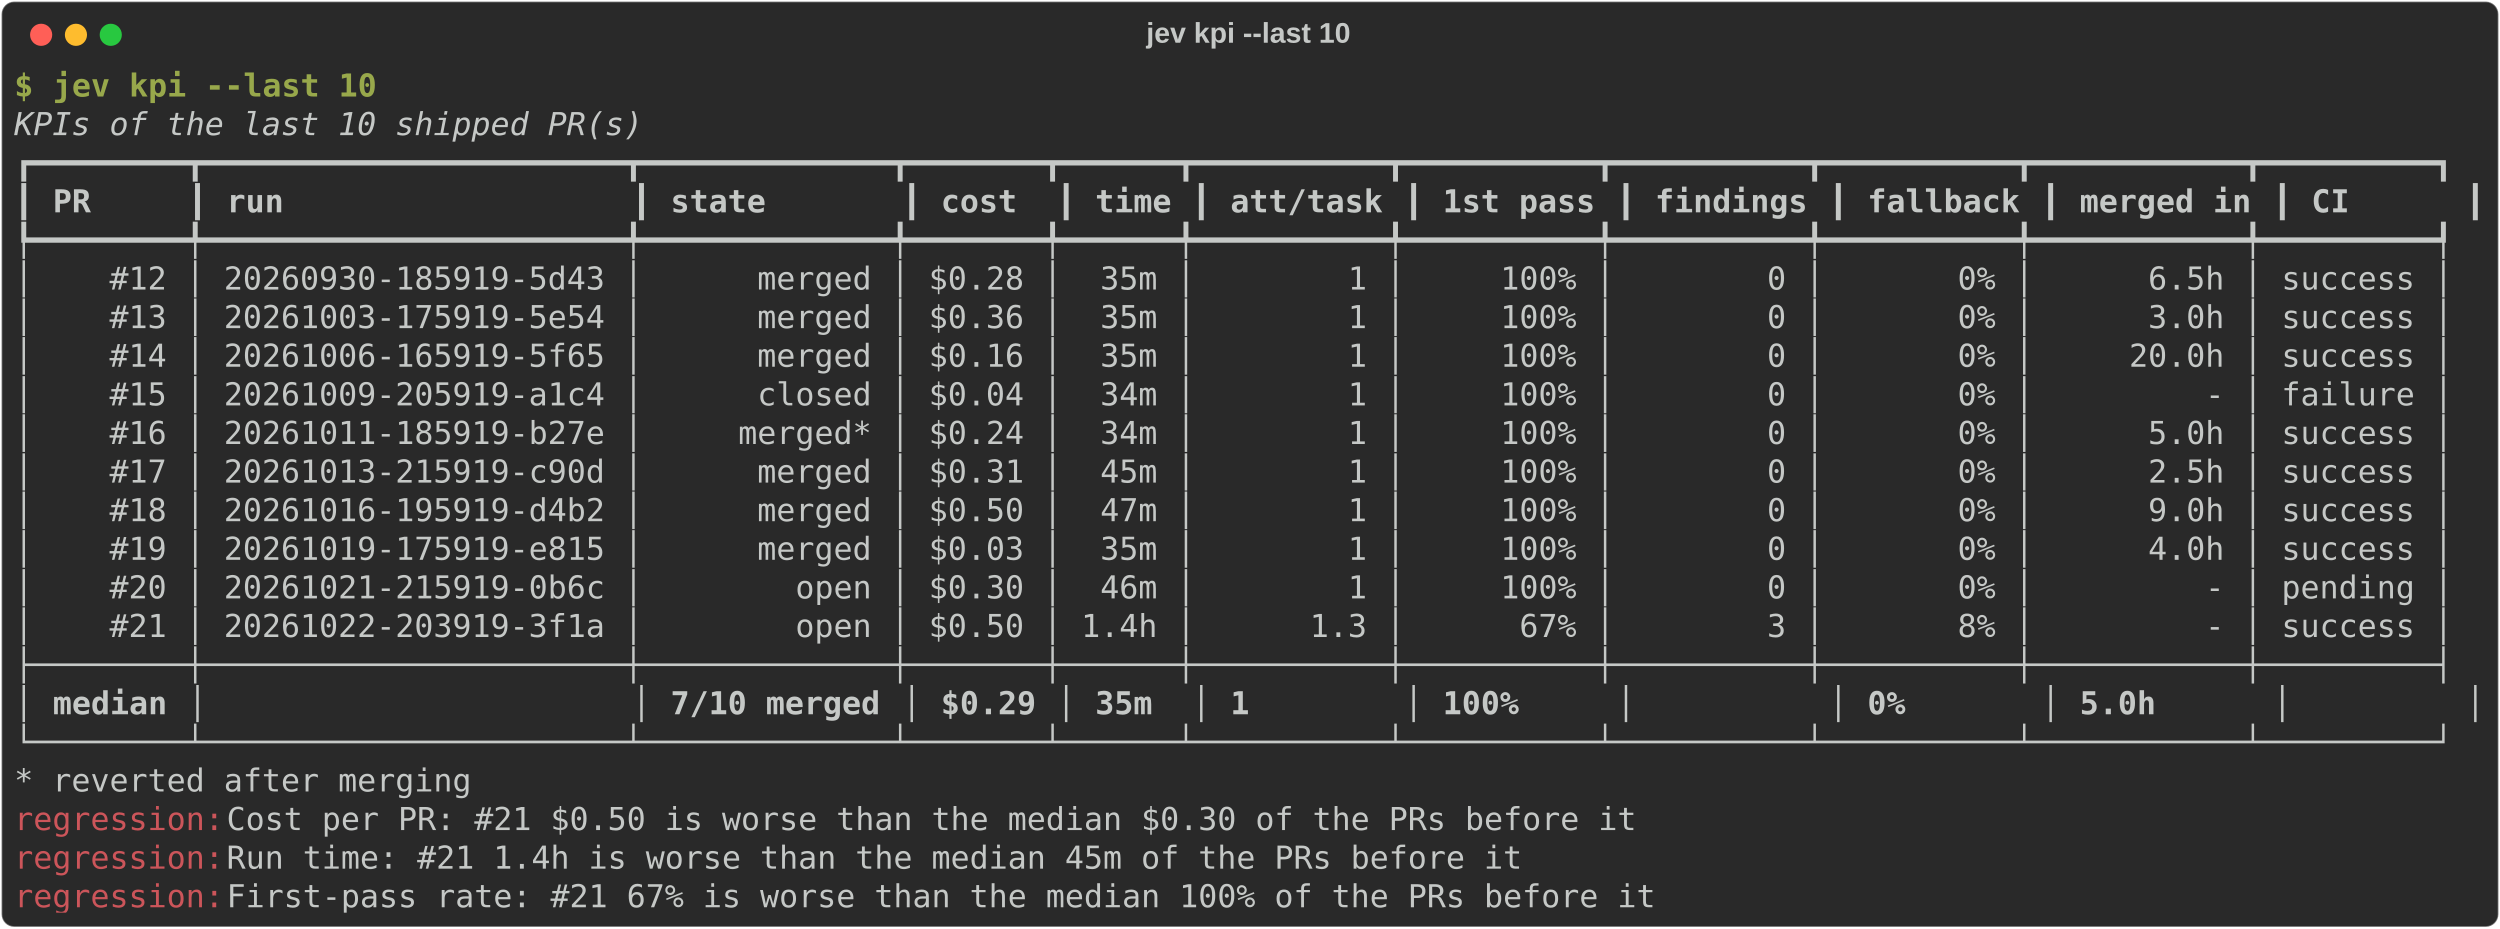
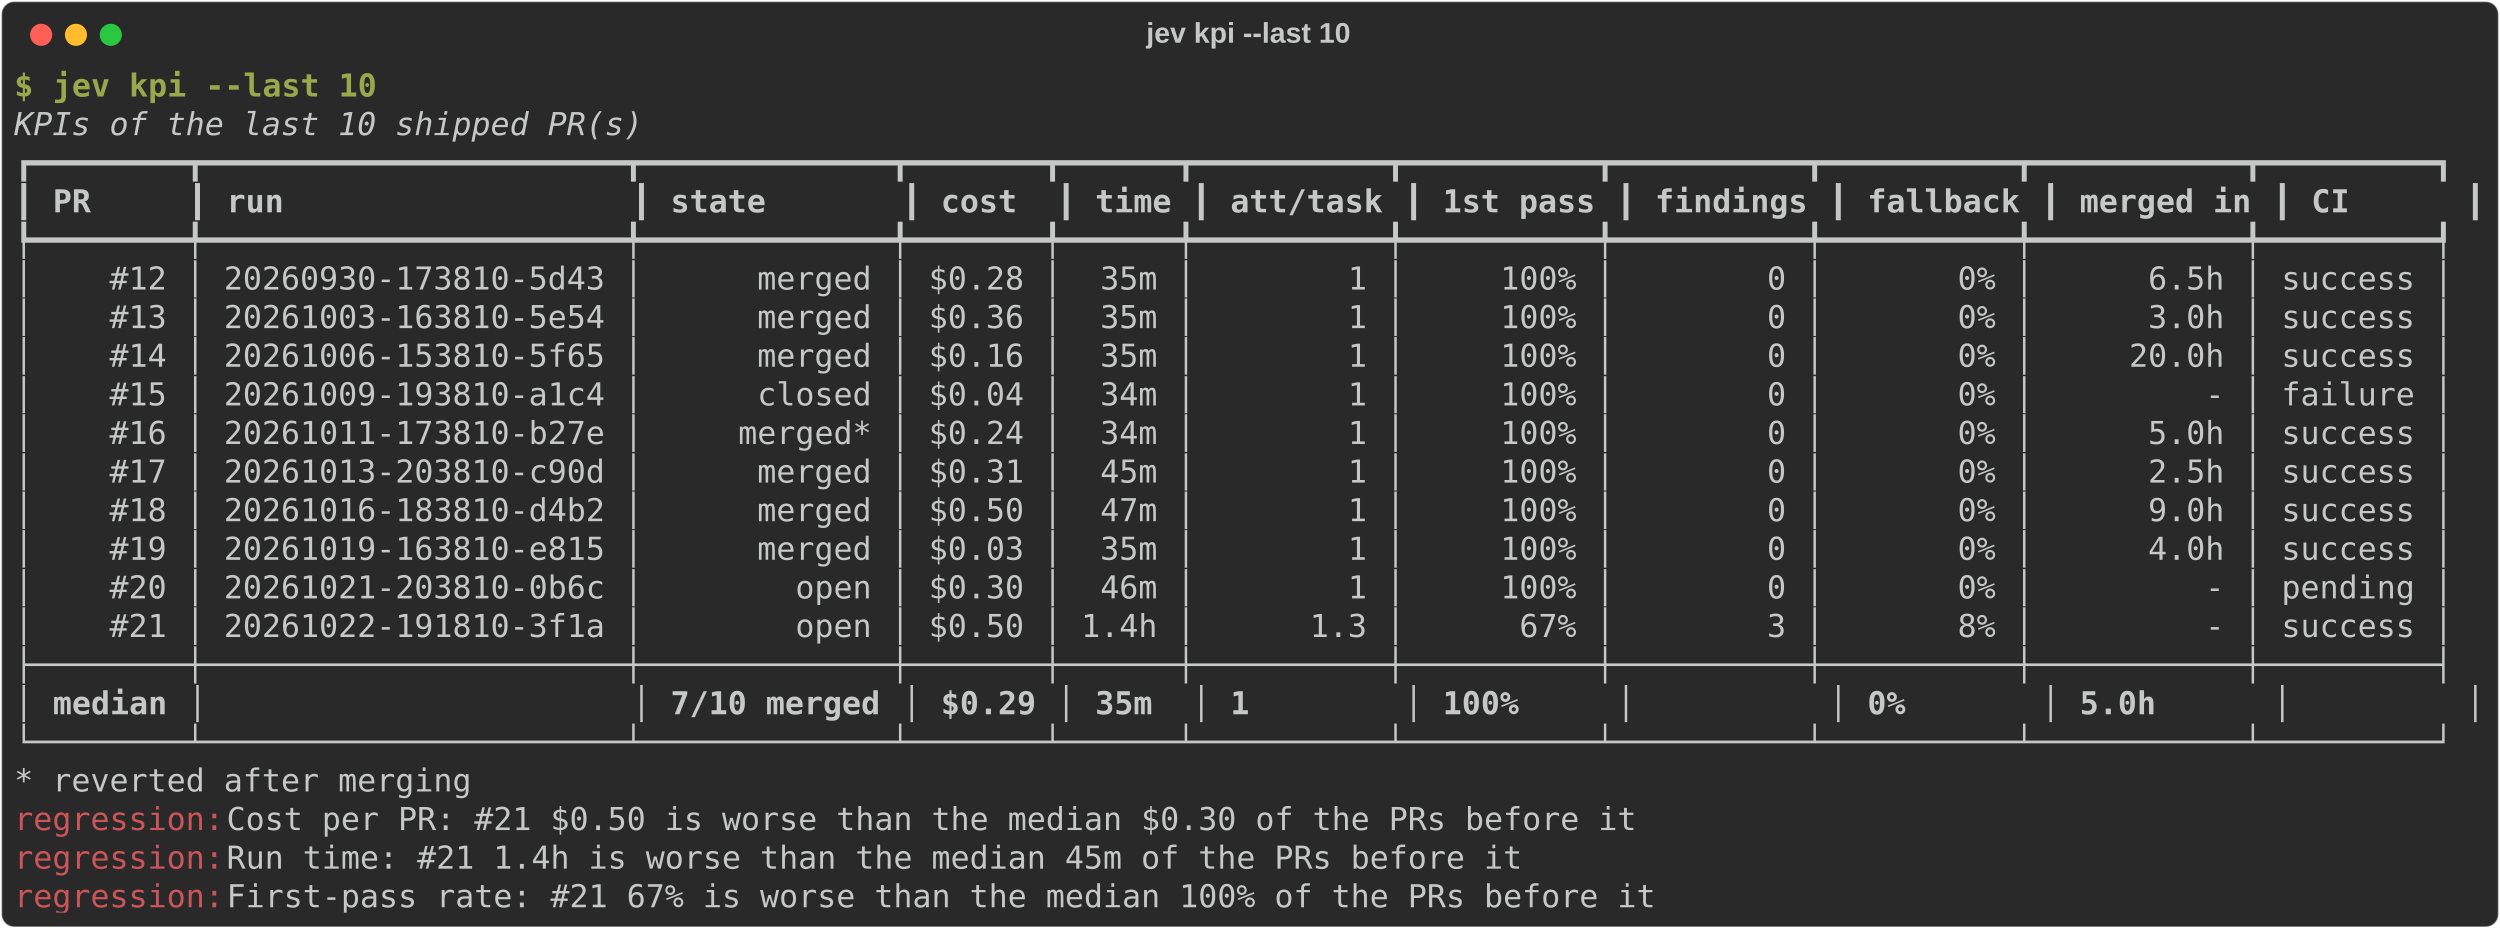
<svg xmlns="http://www.w3.org/2000/svg" class="rich-terminal" viewBox="0 0 1580 586.8">
  <style>

    @font-face {
        font-family: "Fira Code";
        src: local("FiraCode-Regular"),
                url("https://cdnjs.cloudflare.com/ajax/libs/firacode/6.2.0/woff2/FiraCode-Regular.woff2") format("woff2"),
                url("https://cdnjs.cloudflare.com/ajax/libs/firacode/6.2.0/woff/FiraCode-Regular.woff") format("woff");
        font-style: normal;
        font-weight: 400;
    }
    @font-face {
        font-family: "Fira Code";
        src: local("FiraCode-Bold"),
                url("https://cdnjs.cloudflare.com/ajax/libs/firacode/6.2.0/woff2/FiraCode-Bold.woff2") format("woff2"),
                url("https://cdnjs.cloudflare.com/ajax/libs/firacode/6.2.0/woff/FiraCode-Bold.woff") format("woff");
        font-style: bold;
        font-weight: 700;
    }

-     .terminal-3832893780-matrix {
+     .terminal-3454750948-matrix {
        font-family: Fira Code, monospace;
        font-size: 20px;
        line-height: 24.4px;
        font-variant-east-asian: full-width;
    }

-     .terminal-3832893780-title {
+     .terminal-3454750948-title {
        font-size: 18px;
        font-weight: bold;
        font-family: arial;
    }

-     .terminal-3832893780-r1 { fill: #98a84b;font-weight: bold }
- .terminal-3832893780-r2 { fill: #c5c8c6 }
- .terminal-3832893780-r3 { fill: #c5c8c6;font-style: italic; }
- .terminal-3832893780-r4 { fill: #c5c8c6;font-weight: bold }
- .terminal-3832893780-r5 { fill: #cc555a }
+     .terminal-3454750948-r1 { fill: #98a84b;font-weight: bold }
+ .terminal-3454750948-r2 { fill: #c5c8c6 }
+ .terminal-3454750948-r3 { fill: #c5c8c6;font-style: italic; }
+ .terminal-3454750948-r4 { fill: #c5c8c6;font-weight: bold }
+ .terminal-3454750948-r5 { fill: #cc555a }
    </style>
  <defs>
-     <clipPath id="terminal-3832893780-clip-terminal">
+     <clipPath id="terminal-3454750948-clip-terminal">
      <rect x="0" y="0" width="1560.6" height="535.8" />
    </clipPath>
-     <clipPath id="terminal-3832893780-line-0">
+     <clipPath id="terminal-3454750948-line-0">
      <rect x="0" y="1.5" width="1561.6" height="24.65" />
    </clipPath>
-     <clipPath id="terminal-3832893780-line-1">
+     <clipPath id="terminal-3454750948-line-1">
      <rect x="0" y="25.9" width="1561.6" height="24.65" />
    </clipPath>
-     <clipPath id="terminal-3832893780-line-2">
+     <clipPath id="terminal-3454750948-line-2">
      <rect x="0" y="50.3" width="1561.6" height="24.65" />
    </clipPath>
-     <clipPath id="terminal-3832893780-line-3">
+     <clipPath id="terminal-3454750948-line-3">
      <rect x="0" y="74.7" width="1561.6" height="24.65" />
    </clipPath>
-     <clipPath id="terminal-3832893780-line-4">
+     <clipPath id="terminal-3454750948-line-4">
      <rect x="0" y="99.1" width="1561.6" height="24.65" />
    </clipPath>
-     <clipPath id="terminal-3832893780-line-5">
+     <clipPath id="terminal-3454750948-line-5">
      <rect x="0" y="123.5" width="1561.6" height="24.65" />
    </clipPath>
-     <clipPath id="terminal-3832893780-line-6">
+     <clipPath id="terminal-3454750948-line-6">
      <rect x="0" y="147.9" width="1561.6" height="24.65" />
    </clipPath>
-     <clipPath id="terminal-3832893780-line-7">
+     <clipPath id="terminal-3454750948-line-7">
      <rect x="0" y="172.3" width="1561.6" height="24.65" />
    </clipPath>
-     <clipPath id="terminal-3832893780-line-8">
+     <clipPath id="terminal-3454750948-line-8">
      <rect x="0" y="196.7" width="1561.6" height="24.65" />
    </clipPath>
-     <clipPath id="terminal-3832893780-line-9">
+     <clipPath id="terminal-3454750948-line-9">
      <rect x="0" y="221.1" width="1561.6" height="24.65" />
    </clipPath>
-     <clipPath id="terminal-3832893780-line-10">
+     <clipPath id="terminal-3454750948-line-10">
      <rect x="0" y="245.5" width="1561.6" height="24.65" />
    </clipPath>
-     <clipPath id="terminal-3832893780-line-11">
+     <clipPath id="terminal-3454750948-line-11">
      <rect x="0" y="269.9" width="1561.6" height="24.65" />
    </clipPath>
-     <clipPath id="terminal-3832893780-line-12">
+     <clipPath id="terminal-3454750948-line-12">
      <rect x="0" y="294.3" width="1561.6" height="24.65" />
    </clipPath>
-     <clipPath id="terminal-3832893780-line-13">
+     <clipPath id="terminal-3454750948-line-13">
      <rect x="0" y="318.7" width="1561.6" height="24.65" />
    </clipPath>
-     <clipPath id="terminal-3832893780-line-14">
+     <clipPath id="terminal-3454750948-line-14">
      <rect x="0" y="343.1" width="1561.6" height="24.65" />
    </clipPath>
-     <clipPath id="terminal-3832893780-line-15">
+     <clipPath id="terminal-3454750948-line-15">
      <rect x="0" y="367.5" width="1561.6" height="24.65" />
    </clipPath>
-     <clipPath id="terminal-3832893780-line-16">
+     <clipPath id="terminal-3454750948-line-16">
      <rect x="0" y="391.9" width="1561.6" height="24.65" />
    </clipPath>
-     <clipPath id="terminal-3832893780-line-17">
+     <clipPath id="terminal-3454750948-line-17">
      <rect x="0" y="416.3" width="1561.6" height="24.65" />
    </clipPath>
-     <clipPath id="terminal-3832893780-line-18">
+     <clipPath id="terminal-3454750948-line-18">
      <rect x="0" y="440.7" width="1561.6" height="24.65" />
    </clipPath>
-     <clipPath id="terminal-3832893780-line-19">
+     <clipPath id="terminal-3454750948-line-19">
      <rect x="0" y="465.1" width="1561.6" height="24.65" />
    </clipPath>
-     <clipPath id="terminal-3832893780-line-20">
+     <clipPath id="terminal-3454750948-line-20">
      <rect x="0" y="489.5" width="1561.6" height="24.65" />
    </clipPath>
  </defs>
  <rect fill="#292929" stroke="rgba(255,255,255,0.35)" stroke-width="1" x="1" y="1" width="1578" height="584.8" rx="8" />
-   <text class="terminal-3832893780-title" fill="#c5c8c6" text-anchor="middle" x="789" y="27">jev kpi --last 10</text>
+   <text class="terminal-3454750948-title" fill="#c5c8c6" text-anchor="middle" x="789" y="27">jev kpi --last 10</text>
  <g transform="translate(26,22)">
    <circle cx="0" cy="0" r="7" fill="#ff5f57" />
    <circle cx="22" cy="0" r="7" fill="#febc2e" />
    <circle cx="44" cy="0" r="7" fill="#28c840" />
  </g>
-   <g transform="translate(9, 41)" clip-path="url(#terminal-3832893780-clip-terminal)">
-     <g class="terminal-3832893780-matrix">
-       <text class="terminal-3832893780-r1" x="0" y="20" textLength="24.4" clip-path="url(#terminal-3832893780-line-0)">$ </text>
-       <text class="terminal-3832893780-r1" x="24.4" y="20" textLength="207.4" clip-path="url(#terminal-3832893780-line-0)">jev kpi --last 10</text>
-       <text class="terminal-3832893780-r2" x="1561.6" y="20" textLength="12.2" clip-path="url(#terminal-3832893780-line-0)">
- </text>
-       <text class="terminal-3832893780-r3" x="0" y="44.4" textLength="1561.6" clip-path="url(#terminal-3832893780-line-1)">                                               KPIs of the last 10 shipped PR(s)                                                </text>
-       <text class="terminal-3832893780-r2" x="1561.6" y="44.4" textLength="12.2" clip-path="url(#terminal-3832893780-line-1)">
- </text>
-       <text class="terminal-3832893780-r2" x="0" y="68.8" textLength="1561.6" clip-path="url(#terminal-3832893780-line-2)">┏━━━━━━━━┳━━━━━━━━━━━━━━━━━━━━━━┳━━━━━━━━━━━━━┳━━━━━━━┳━━━━━━┳━━━━━━━━━━┳━━━━━━━━━━┳━━━━━━━━━━┳━━━━━━━━━━┳━━━━━━━━━━━┳━━━━━━━━━┓</text>
-       <text class="terminal-3832893780-r2" x="1561.6" y="68.8" textLength="12.2" clip-path="url(#terminal-3832893780-line-2)">
- </text>
-       <text class="terminal-3832893780-r2" x="0" y="93.2" textLength="12.2" clip-path="url(#terminal-3832893780-line-3)">┃</text>
-       <text class="terminal-3832893780-r4" x="24.4" y="93.2" textLength="73.2" clip-path="url(#terminal-3832893780-line-3)">    PR</text>
-       <text class="terminal-3832893780-r2" x="109.8" y="93.2" textLength="12.2" clip-path="url(#terminal-3832893780-line-3)">┃</text>
-       <text class="terminal-3832893780-r4" x="134.2" y="93.2" textLength="244" clip-path="url(#terminal-3832893780-line-3)">run                 </text>
-       <text class="terminal-3832893780-r2" x="390.4" y="93.2" textLength="12.2" clip-path="url(#terminal-3832893780-line-3)">┃</text>
-       <text class="terminal-3832893780-r4" x="414.8" y="93.2" textLength="134.2" clip-path="url(#terminal-3832893780-line-3)">      state</text>
-       <text class="terminal-3832893780-r2" x="561.2" y="93.2" textLength="12.2" clip-path="url(#terminal-3832893780-line-3)">┃</text>
-       <text class="terminal-3832893780-r4" x="585.6" y="93.2" textLength="61" clip-path="url(#terminal-3832893780-line-3)"> cost</text>
-       <text class="terminal-3832893780-r2" x="658.8" y="93.2" textLength="12.2" clip-path="url(#terminal-3832893780-line-3)">┃</text>
-       <text class="terminal-3832893780-r4" x="683.2" y="93.2" textLength="48.8" clip-path="url(#terminal-3832893780-line-3)">time</text>
-       <text class="terminal-3832893780-r2" x="744.2" y="93.2" textLength="12.2" clip-path="url(#terminal-3832893780-line-3)">┃</text>
-       <text class="terminal-3832893780-r4" x="768.6" y="93.2" textLength="97.6" clip-path="url(#terminal-3832893780-line-3)">att/task</text>
-       <text class="terminal-3832893780-r2" x="878.4" y="93.2" textLength="12.2" clip-path="url(#terminal-3832893780-line-3)">┃</text>
-       <text class="terminal-3832893780-r4" x="902.8" y="93.2" textLength="97.6" clip-path="url(#terminal-3832893780-line-3)">1st pass</text>
-       <text class="terminal-3832893780-r2" x="1012.6" y="93.2" textLength="12.2" clip-path="url(#terminal-3832893780-line-3)">┃</text>
-       <text class="terminal-3832893780-r4" x="1037" y="93.2" textLength="97.6" clip-path="url(#terminal-3832893780-line-3)">findings</text>
-       <text class="terminal-3832893780-r2" x="1146.8" y="93.2" textLength="12.2" clip-path="url(#terminal-3832893780-line-3)">┃</text>
-       <text class="terminal-3832893780-r4" x="1171.2" y="93.2" textLength="97.6" clip-path="url(#terminal-3832893780-line-3)">fallback</text>
-       <text class="terminal-3832893780-r2" x="1281" y="93.2" textLength="12.2" clip-path="url(#terminal-3832893780-line-3)">┃</text>
-       <text class="terminal-3832893780-r4" x="1305.4" y="93.2" textLength="109.8" clip-path="url(#terminal-3832893780-line-3)">merged in</text>
-       <text class="terminal-3832893780-r2" x="1427.4" y="93.2" textLength="12.2" clip-path="url(#terminal-3832893780-line-3)">┃</text>
-       <text class="terminal-3832893780-r4" x="1451.8" y="93.2" textLength="85.4" clip-path="url(#terminal-3832893780-line-3)">     CI</text>
-       <text class="terminal-3832893780-r2" x="1549.4" y="93.2" textLength="12.2" clip-path="url(#terminal-3832893780-line-3)">┃</text>
-       <text class="terminal-3832893780-r2" x="1561.6" y="93.2" textLength="12.2" clip-path="url(#terminal-3832893780-line-3)">
- </text>
-       <text class="terminal-3832893780-r2" x="0" y="117.6" textLength="1561.6" clip-path="url(#terminal-3832893780-line-4)">┡━━━━━━━━╇━━━━━━━━━━━━━━━━━━━━━━╇━━━━━━━━━━━━━╇━━━━━━━╇━━━━━━╇━━━━━━━━━━╇━━━━━━━━━━╇━━━━━━━━━━╇━━━━━━━━━━╇━━━━━━━━━━━╇━━━━━━━━━┩</text>
-       <text class="terminal-3832893780-r2" x="1561.6" y="117.6" textLength="12.2" clip-path="url(#terminal-3832893780-line-4)">
- </text>
-       <text class="terminal-3832893780-r2" x="0" y="142" textLength="1561.6" clip-path="url(#terminal-3832893780-line-5)">│    #12 │ 20260930-185919-5d43 │      merged │ $0.28 │  35m │        1 │     100% │        0 │       0% │      6.5h │ success │</text>
-       <text class="terminal-3832893780-r2" x="1561.6" y="142" textLength="12.2" clip-path="url(#terminal-3832893780-line-5)">
- </text>
-       <text class="terminal-3832893780-r2" x="0" y="166.4" textLength="1561.6" clip-path="url(#terminal-3832893780-line-6)">│    #13 │ 20261003-175919-5e54 │      merged │ $0.36 │  35m │        1 │     100% │        0 │       0% │      3.0h │ success │</text>
-       <text class="terminal-3832893780-r2" x="1561.6" y="166.4" textLength="12.2" clip-path="url(#terminal-3832893780-line-6)">
- </text>
-       <text class="terminal-3832893780-r2" x="0" y="190.8" textLength="1561.6" clip-path="url(#terminal-3832893780-line-7)">│    #14 │ 20261006-165919-5f65 │      merged │ $0.16 │  35m │        1 │     100% │        0 │       0% │     20.0h │ success │</text>
-       <text class="terminal-3832893780-r2" x="1561.6" y="190.8" textLength="12.2" clip-path="url(#terminal-3832893780-line-7)">
- </text>
-       <text class="terminal-3832893780-r2" x="0" y="215.2" textLength="1561.6" clip-path="url(#terminal-3832893780-line-8)">│    #15 │ 20261009-205919-a1c4 │      closed │ $0.04 │  34m │        1 │     100% │        0 │       0% │         - │ failure │</text>
-       <text class="terminal-3832893780-r2" x="1561.6" y="215.2" textLength="12.2" clip-path="url(#terminal-3832893780-line-8)">
- </text>
-       <text class="terminal-3832893780-r2" x="0" y="239.6" textLength="1561.6" clip-path="url(#terminal-3832893780-line-9)">│    #16 │ 20261011-185919-b27e │     merged* │ $0.24 │  34m │        1 │     100% │        0 │       0% │      5.0h │ success │</text>
-       <text class="terminal-3832893780-r2" x="1561.6" y="239.6" textLength="12.2" clip-path="url(#terminal-3832893780-line-9)">
- </text>
-       <text class="terminal-3832893780-r2" x="0" y="264" textLength="1561.6" clip-path="url(#terminal-3832893780-line-10)">│    #17 │ 20261013-215919-c90d │      merged │ $0.31 │  45m │        1 │     100% │        0 │       0% │      2.5h │ success │</text>
-       <text class="terminal-3832893780-r2" x="1561.6" y="264" textLength="12.2" clip-path="url(#terminal-3832893780-line-10)">
- </text>
-       <text class="terminal-3832893780-r2" x="0" y="288.4" textLength="1561.6" clip-path="url(#terminal-3832893780-line-11)">│    #18 │ 20261016-195919-d4b2 │      merged │ $0.50 │  47m │        1 │     100% │        0 │       0% │      9.0h │ success │</text>
-       <text class="terminal-3832893780-r2" x="1561.6" y="288.4" textLength="12.2" clip-path="url(#terminal-3832893780-line-11)">
- </text>
-       <text class="terminal-3832893780-r2" x="0" y="312.8" textLength="1561.6" clip-path="url(#terminal-3832893780-line-12)">│    #19 │ 20261019-175919-e815 │      merged │ $0.03 │  35m │        1 │     100% │        0 │       0% │      4.0h │ success │</text>
-       <text class="terminal-3832893780-r2" x="1561.6" y="312.8" textLength="12.2" clip-path="url(#terminal-3832893780-line-12)">
- </text>
-       <text class="terminal-3832893780-r2" x="0" y="337.2" textLength="1561.6" clip-path="url(#terminal-3832893780-line-13)">│    #20 │ 20261021-215919-0b6c │        open │ $0.30 │  46m │        1 │     100% │        0 │       0% │         - │ pending │</text>
-       <text class="terminal-3832893780-r2" x="1561.6" y="337.2" textLength="12.2" clip-path="url(#terminal-3832893780-line-13)">
- </text>
-       <text class="terminal-3832893780-r2" x="0" y="361.6" textLength="1561.6" clip-path="url(#terminal-3832893780-line-14)">│    #21 │ 20261022-203919-3f1a │        open │ $0.50 │ 1.4h │      1.3 │      67% │        3 │       8% │         - │ success │</text>
-       <text class="terminal-3832893780-r2" x="1561.6" y="361.6" textLength="12.2" clip-path="url(#terminal-3832893780-line-14)">
- </text>
-       <text class="terminal-3832893780-r2" x="0" y="386" textLength="1561.6" clip-path="url(#terminal-3832893780-line-15)">├────────┼──────────────────────┼─────────────┼───────┼──────┼──────────┼──────────┼──────────┼──────────┼───────────┼─────────┤</text>
-       <text class="terminal-3832893780-r2" x="1561.6" y="386" textLength="12.2" clip-path="url(#terminal-3832893780-line-15)">
- </text>
-       <text class="terminal-3832893780-r2" x="0" y="410.4" textLength="12.2" clip-path="url(#terminal-3832893780-line-16)">│</text>
-       <text class="terminal-3832893780-r4" x="24.4" y="410.4" textLength="73.2" clip-path="url(#terminal-3832893780-line-16)">median</text>
-       <text class="terminal-3832893780-r2" x="109.8" y="410.4" textLength="12.2" clip-path="url(#terminal-3832893780-line-16)">│</text>
-       <text class="terminal-3832893780-r2" x="390.4" y="410.4" textLength="12.2" clip-path="url(#terminal-3832893780-line-16)">│</text>
-       <text class="terminal-3832893780-r4" x="414.8" y="410.4" textLength="134.2" clip-path="url(#terminal-3832893780-line-16)">7/10 merged</text>
-       <text class="terminal-3832893780-r2" x="561.2" y="410.4" textLength="12.2" clip-path="url(#terminal-3832893780-line-16)">│</text>
-       <text class="terminal-3832893780-r4" x="585.6" y="410.4" textLength="61" clip-path="url(#terminal-3832893780-line-16)">$0.29</text>
-       <text class="terminal-3832893780-r2" x="658.8" y="410.4" textLength="12.2" clip-path="url(#terminal-3832893780-line-16)">│</text>
-       <text class="terminal-3832893780-r4" x="683.2" y="410.4" textLength="48.8" clip-path="url(#terminal-3832893780-line-16)"> 35m</text>
-       <text class="terminal-3832893780-r2" x="744.2" y="410.4" textLength="12.2" clip-path="url(#terminal-3832893780-line-16)">│</text>
-       <text class="terminal-3832893780-r4" x="768.6" y="410.4" textLength="97.6" clip-path="url(#terminal-3832893780-line-16)">       1</text>
-       <text class="terminal-3832893780-r2" x="878.4" y="410.4" textLength="12.2" clip-path="url(#terminal-3832893780-line-16)">│</text>
-       <text class="terminal-3832893780-r4" x="902.8" y="410.4" textLength="97.6" clip-path="url(#terminal-3832893780-line-16)">    100%</text>
-       <text class="terminal-3832893780-r2" x="1012.6" y="410.4" textLength="12.2" clip-path="url(#terminal-3832893780-line-16)">│</text>
-       <text class="terminal-3832893780-r2" x="1146.8" y="410.4" textLength="12.2" clip-path="url(#terminal-3832893780-line-16)">│</text>
-       <text class="terminal-3832893780-r4" x="1171.2" y="410.4" textLength="97.6" clip-path="url(#terminal-3832893780-line-16)">      0%</text>
-       <text class="terminal-3832893780-r2" x="1281" y="410.4" textLength="12.2" clip-path="url(#terminal-3832893780-line-16)">│</text>
-       <text class="terminal-3832893780-r4" x="1305.4" y="410.4" textLength="109.8" clip-path="url(#terminal-3832893780-line-16)">     5.0h</text>
-       <text class="terminal-3832893780-r2" x="1427.4" y="410.4" textLength="12.2" clip-path="url(#terminal-3832893780-line-16)">│</text>
-       <text class="terminal-3832893780-r2" x="1549.4" y="410.4" textLength="12.2" clip-path="url(#terminal-3832893780-line-16)">│</text>
-       <text class="terminal-3832893780-r2" x="1561.6" y="410.4" textLength="12.2" clip-path="url(#terminal-3832893780-line-16)">
- </text>
-       <text class="terminal-3832893780-r2" x="0" y="434.8" textLength="1561.6" clip-path="url(#terminal-3832893780-line-17)">└────────┴──────────────────────┴─────────────┴───────┴──────┴──────────┴──────────┴──────────┴──────────┴───────────┴─────────┘</text>
-       <text class="terminal-3832893780-r2" x="1561.6" y="434.8" textLength="12.2" clip-path="url(#terminal-3832893780-line-17)">
- </text>
-       <text class="terminal-3832893780-r2" x="0" y="459.2" textLength="292.8" clip-path="url(#terminal-3832893780-line-18)">* reverted after merging</text>
-       <text class="terminal-3832893780-r2" x="1561.6" y="459.2" textLength="12.2" clip-path="url(#terminal-3832893780-line-18)">
- </text>
-       <text class="terminal-3832893780-r5" x="0" y="483.6" textLength="134.2" clip-path="url(#terminal-3832893780-line-19)">regression:</text>
-       <text class="terminal-3832893780-r2" x="134.2" y="483.6" textLength="915" clip-path="url(#terminal-3832893780-line-19)"> Cost per PR: #21 $0.50 is worse than the median $0.30 of the PRs before it</text>
-       <text class="terminal-3832893780-r2" x="1561.6" y="483.6" textLength="12.2" clip-path="url(#terminal-3832893780-line-19)">
- </text>
-       <text class="terminal-3832893780-r5" x="0" y="508" textLength="134.2" clip-path="url(#terminal-3832893780-line-20)">regression:</text>
-       <text class="terminal-3832893780-r2" x="134.2" y="508" textLength="841.8" clip-path="url(#terminal-3832893780-line-20)"> Run time: #21 1.4h is worse than the median 45m of the PRs before it</text>
-       <text class="terminal-3832893780-r2" x="1561.6" y="508" textLength="12.2" clip-path="url(#terminal-3832893780-line-20)">
- </text>
-       <text class="terminal-3832893780-r5" x="0" y="532.4" textLength="134.2" clip-path="url(#terminal-3832893780-line-21)">regression:</text>
-       <text class="terminal-3832893780-r2" x="134.2" y="532.4" textLength="927.2" clip-path="url(#terminal-3832893780-line-21)"> First-pass rate: #21 67% is worse than the median 100% of the PRs before it</text>
-       <text class="terminal-3832893780-r2" x="1561.6" y="532.4" textLength="12.2" clip-path="url(#terminal-3832893780-line-21)">
+   <g transform="translate(9, 41)" clip-path="url(#terminal-3454750948-clip-terminal)">
+     <g class="terminal-3454750948-matrix">
+       <text class="terminal-3454750948-r1" x="0" y="20" textLength="24.4" clip-path="url(#terminal-3454750948-line-0)">$ </text>
+       <text class="terminal-3454750948-r1" x="24.4" y="20" textLength="207.4" clip-path="url(#terminal-3454750948-line-0)">jev kpi --last 10</text>
+       <text class="terminal-3454750948-r2" x="1561.6" y="20" textLength="12.2" clip-path="url(#terminal-3454750948-line-0)">
+ </text>
+       <text class="terminal-3454750948-r3" x="0" y="44.4" textLength="1561.6" clip-path="url(#terminal-3454750948-line-1)">                                               KPIs of the last 10 shipped PR(s)                                                </text>
+       <text class="terminal-3454750948-r2" x="1561.6" y="44.4" textLength="12.2" clip-path="url(#terminal-3454750948-line-1)">
+ </text>
+       <text class="terminal-3454750948-r2" x="0" y="68.8" textLength="1561.6" clip-path="url(#terminal-3454750948-line-2)">┏━━━━━━━━┳━━━━━━━━━━━━━━━━━━━━━━┳━━━━━━━━━━━━━┳━━━━━━━┳━━━━━━┳━━━━━━━━━━┳━━━━━━━━━━┳━━━━━━━━━━┳━━━━━━━━━━┳━━━━━━━━━━━┳━━━━━━━━━┓</text>
+       <text class="terminal-3454750948-r2" x="1561.6" y="68.8" textLength="12.2" clip-path="url(#terminal-3454750948-line-2)">
+ </text>
+       <text class="terminal-3454750948-r2" x="0" y="93.2" textLength="12.2" clip-path="url(#terminal-3454750948-line-3)">┃</text>
+       <text class="terminal-3454750948-r4" x="24.4" y="93.2" textLength="73.2" clip-path="url(#terminal-3454750948-line-3)">    PR</text>
+       <text class="terminal-3454750948-r2" x="109.8" y="93.2" textLength="12.2" clip-path="url(#terminal-3454750948-line-3)">┃</text>
+       <text class="terminal-3454750948-r4" x="134.2" y="93.2" textLength="244" clip-path="url(#terminal-3454750948-line-3)">run                 </text>
+       <text class="terminal-3454750948-r2" x="390.4" y="93.2" textLength="12.2" clip-path="url(#terminal-3454750948-line-3)">┃</text>
+       <text class="terminal-3454750948-r4" x="414.8" y="93.2" textLength="134.2" clip-path="url(#terminal-3454750948-line-3)">      state</text>
+       <text class="terminal-3454750948-r2" x="561.2" y="93.2" textLength="12.2" clip-path="url(#terminal-3454750948-line-3)">┃</text>
+       <text class="terminal-3454750948-r4" x="585.6" y="93.2" textLength="61" clip-path="url(#terminal-3454750948-line-3)"> cost</text>
+       <text class="terminal-3454750948-r2" x="658.8" y="93.2" textLength="12.2" clip-path="url(#terminal-3454750948-line-3)">┃</text>
+       <text class="terminal-3454750948-r4" x="683.2" y="93.2" textLength="48.8" clip-path="url(#terminal-3454750948-line-3)">time</text>
+       <text class="terminal-3454750948-r2" x="744.2" y="93.2" textLength="12.2" clip-path="url(#terminal-3454750948-line-3)">┃</text>
+       <text class="terminal-3454750948-r4" x="768.6" y="93.2" textLength="97.6" clip-path="url(#terminal-3454750948-line-3)">att/task</text>
+       <text class="terminal-3454750948-r2" x="878.4" y="93.2" textLength="12.2" clip-path="url(#terminal-3454750948-line-3)">┃</text>
+       <text class="terminal-3454750948-r4" x="902.8" y="93.2" textLength="97.6" clip-path="url(#terminal-3454750948-line-3)">1st pass</text>
+       <text class="terminal-3454750948-r2" x="1012.6" y="93.2" textLength="12.2" clip-path="url(#terminal-3454750948-line-3)">┃</text>
+       <text class="terminal-3454750948-r4" x="1037" y="93.2" textLength="97.6" clip-path="url(#terminal-3454750948-line-3)">findings</text>
+       <text class="terminal-3454750948-r2" x="1146.8" y="93.2" textLength="12.2" clip-path="url(#terminal-3454750948-line-3)">┃</text>
+       <text class="terminal-3454750948-r4" x="1171.2" y="93.2" textLength="97.6" clip-path="url(#terminal-3454750948-line-3)">fallback</text>
+       <text class="terminal-3454750948-r2" x="1281" y="93.2" textLength="12.2" clip-path="url(#terminal-3454750948-line-3)">┃</text>
+       <text class="terminal-3454750948-r4" x="1305.4" y="93.2" textLength="109.8" clip-path="url(#terminal-3454750948-line-3)">merged in</text>
+       <text class="terminal-3454750948-r2" x="1427.4" y="93.2" textLength="12.2" clip-path="url(#terminal-3454750948-line-3)">┃</text>
+       <text class="terminal-3454750948-r4" x="1451.8" y="93.2" textLength="85.4" clip-path="url(#terminal-3454750948-line-3)">     CI</text>
+       <text class="terminal-3454750948-r2" x="1549.4" y="93.2" textLength="12.2" clip-path="url(#terminal-3454750948-line-3)">┃</text>
+       <text class="terminal-3454750948-r2" x="1561.6" y="93.2" textLength="12.2" clip-path="url(#terminal-3454750948-line-3)">
+ </text>
+       <text class="terminal-3454750948-r2" x="0" y="117.6" textLength="1561.6" clip-path="url(#terminal-3454750948-line-4)">┡━━━━━━━━╇━━━━━━━━━━━━━━━━━━━━━━╇━━━━━━━━━━━━━╇━━━━━━━╇━━━━━━╇━━━━━━━━━━╇━━━━━━━━━━╇━━━━━━━━━━╇━━━━━━━━━━╇━━━━━━━━━━━╇━━━━━━━━━┩</text>
+       <text class="terminal-3454750948-r2" x="1561.6" y="117.6" textLength="12.2" clip-path="url(#terminal-3454750948-line-4)">
+ </text>
+       <text class="terminal-3454750948-r2" x="0" y="142" textLength="1561.6" clip-path="url(#terminal-3454750948-line-5)">│    #12 │ 20260930-173810-5d43 │      merged │ $0.28 │  35m │        1 │     100% │        0 │       0% │      6.5h │ success │</text>
+       <text class="terminal-3454750948-r2" x="1561.6" y="142" textLength="12.2" clip-path="url(#terminal-3454750948-line-5)">
+ </text>
+       <text class="terminal-3454750948-r2" x="0" y="166.4" textLength="1561.6" clip-path="url(#terminal-3454750948-line-6)">│    #13 │ 20261003-163810-5e54 │      merged │ $0.36 │  35m │        1 │     100% │        0 │       0% │      3.0h │ success │</text>
+       <text class="terminal-3454750948-r2" x="1561.6" y="166.4" textLength="12.2" clip-path="url(#terminal-3454750948-line-6)">
+ </text>
+       <text class="terminal-3454750948-r2" x="0" y="190.8" textLength="1561.6" clip-path="url(#terminal-3454750948-line-7)">│    #14 │ 20261006-153810-5f65 │      merged │ $0.16 │  35m │        1 │     100% │        0 │       0% │     20.0h │ success │</text>
+       <text class="terminal-3454750948-r2" x="1561.6" y="190.8" textLength="12.2" clip-path="url(#terminal-3454750948-line-7)">
+ </text>
+       <text class="terminal-3454750948-r2" x="0" y="215.2" textLength="1561.6" clip-path="url(#terminal-3454750948-line-8)">│    #15 │ 20261009-193810-a1c4 │      closed │ $0.04 │  34m │        1 │     100% │        0 │       0% │         - │ failure │</text>
+       <text class="terminal-3454750948-r2" x="1561.6" y="215.2" textLength="12.2" clip-path="url(#terminal-3454750948-line-8)">
+ </text>
+       <text class="terminal-3454750948-r2" x="0" y="239.6" textLength="1561.6" clip-path="url(#terminal-3454750948-line-9)">│    #16 │ 20261011-173810-b27e │     merged* │ $0.24 │  34m │        1 │     100% │        0 │       0% │      5.0h │ success │</text>
+       <text class="terminal-3454750948-r2" x="1561.6" y="239.6" textLength="12.2" clip-path="url(#terminal-3454750948-line-9)">
+ </text>
+       <text class="terminal-3454750948-r2" x="0" y="264" textLength="1561.6" clip-path="url(#terminal-3454750948-line-10)">│    #17 │ 20261013-203810-c90d │      merged │ $0.31 │  45m │        1 │     100% │        0 │       0% │      2.5h │ success │</text>
+       <text class="terminal-3454750948-r2" x="1561.6" y="264" textLength="12.2" clip-path="url(#terminal-3454750948-line-10)">
+ </text>
+       <text class="terminal-3454750948-r2" x="0" y="288.4" textLength="1561.6" clip-path="url(#terminal-3454750948-line-11)">│    #18 │ 20261016-183810-d4b2 │      merged │ $0.50 │  47m │        1 │     100% │        0 │       0% │      9.0h │ success │</text>
+       <text class="terminal-3454750948-r2" x="1561.6" y="288.4" textLength="12.2" clip-path="url(#terminal-3454750948-line-11)">
+ </text>
+       <text class="terminal-3454750948-r2" x="0" y="312.8" textLength="1561.6" clip-path="url(#terminal-3454750948-line-12)">│    #19 │ 20261019-163810-e815 │      merged │ $0.03 │  35m │        1 │     100% │        0 │       0% │      4.0h │ success │</text>
+       <text class="terminal-3454750948-r2" x="1561.6" y="312.8" textLength="12.2" clip-path="url(#terminal-3454750948-line-12)">
+ </text>
+       <text class="terminal-3454750948-r2" x="0" y="337.2" textLength="1561.6" clip-path="url(#terminal-3454750948-line-13)">│    #20 │ 20261021-203810-0b6c │        open │ $0.30 │  46m │        1 │     100% │        0 │       0% │         - │ pending │</text>
+       <text class="terminal-3454750948-r2" x="1561.6" y="337.2" textLength="12.2" clip-path="url(#terminal-3454750948-line-13)">
+ </text>
+       <text class="terminal-3454750948-r2" x="0" y="361.6" textLength="1561.6" clip-path="url(#terminal-3454750948-line-14)">│    #21 │ 20261022-191810-3f1a │        open │ $0.50 │ 1.4h │      1.3 │      67% │        3 │       8% │         - │ success │</text>
+       <text class="terminal-3454750948-r2" x="1561.6" y="361.6" textLength="12.2" clip-path="url(#terminal-3454750948-line-14)">
+ </text>
+       <text class="terminal-3454750948-r2" x="0" y="386" textLength="1561.6" clip-path="url(#terminal-3454750948-line-15)">├────────┼──────────────────────┼─────────────┼───────┼──────┼──────────┼──────────┼──────────┼──────────┼───────────┼─────────┤</text>
+       <text class="terminal-3454750948-r2" x="1561.6" y="386" textLength="12.2" clip-path="url(#terminal-3454750948-line-15)">
+ </text>
+       <text class="terminal-3454750948-r2" x="0" y="410.4" textLength="12.2" clip-path="url(#terminal-3454750948-line-16)">│</text>
+       <text class="terminal-3454750948-r4" x="24.4" y="410.4" textLength="73.2" clip-path="url(#terminal-3454750948-line-16)">median</text>
+       <text class="terminal-3454750948-r2" x="109.8" y="410.4" textLength="12.2" clip-path="url(#terminal-3454750948-line-16)">│</text>
+       <text class="terminal-3454750948-r2" x="390.4" y="410.4" textLength="12.2" clip-path="url(#terminal-3454750948-line-16)">│</text>
+       <text class="terminal-3454750948-r4" x="414.8" y="410.4" textLength="134.2" clip-path="url(#terminal-3454750948-line-16)">7/10 merged</text>
+       <text class="terminal-3454750948-r2" x="561.2" y="410.4" textLength="12.2" clip-path="url(#terminal-3454750948-line-16)">│</text>
+       <text class="terminal-3454750948-r4" x="585.6" y="410.4" textLength="61" clip-path="url(#terminal-3454750948-line-16)">$0.29</text>
+       <text class="terminal-3454750948-r2" x="658.8" y="410.4" textLength="12.2" clip-path="url(#terminal-3454750948-line-16)">│</text>
+       <text class="terminal-3454750948-r4" x="683.2" y="410.4" textLength="48.8" clip-path="url(#terminal-3454750948-line-16)"> 35m</text>
+       <text class="terminal-3454750948-r2" x="744.2" y="410.4" textLength="12.2" clip-path="url(#terminal-3454750948-line-16)">│</text>
+       <text class="terminal-3454750948-r4" x="768.6" y="410.4" textLength="97.6" clip-path="url(#terminal-3454750948-line-16)">       1</text>
+       <text class="terminal-3454750948-r2" x="878.4" y="410.4" textLength="12.2" clip-path="url(#terminal-3454750948-line-16)">│</text>
+       <text class="terminal-3454750948-r4" x="902.8" y="410.4" textLength="97.6" clip-path="url(#terminal-3454750948-line-16)">    100%</text>
+       <text class="terminal-3454750948-r2" x="1012.6" y="410.4" textLength="12.2" clip-path="url(#terminal-3454750948-line-16)">│</text>
+       <text class="terminal-3454750948-r2" x="1146.8" y="410.4" textLength="12.2" clip-path="url(#terminal-3454750948-line-16)">│</text>
+       <text class="terminal-3454750948-r4" x="1171.2" y="410.4" textLength="97.6" clip-path="url(#terminal-3454750948-line-16)">      0%</text>
+       <text class="terminal-3454750948-r2" x="1281" y="410.4" textLength="12.2" clip-path="url(#terminal-3454750948-line-16)">│</text>
+       <text class="terminal-3454750948-r4" x="1305.4" y="410.4" textLength="109.8" clip-path="url(#terminal-3454750948-line-16)">     5.0h</text>
+       <text class="terminal-3454750948-r2" x="1427.4" y="410.4" textLength="12.2" clip-path="url(#terminal-3454750948-line-16)">│</text>
+       <text class="terminal-3454750948-r2" x="1549.4" y="410.4" textLength="12.2" clip-path="url(#terminal-3454750948-line-16)">│</text>
+       <text class="terminal-3454750948-r2" x="1561.6" y="410.4" textLength="12.2" clip-path="url(#terminal-3454750948-line-16)">
+ </text>
+       <text class="terminal-3454750948-r2" x="0" y="434.8" textLength="1561.6" clip-path="url(#terminal-3454750948-line-17)">└────────┴──────────────────────┴─────────────┴───────┴──────┴──────────┴──────────┴──────────┴──────────┴───────────┴─────────┘</text>
+       <text class="terminal-3454750948-r2" x="1561.6" y="434.8" textLength="12.2" clip-path="url(#terminal-3454750948-line-17)">
+ </text>
+       <text class="terminal-3454750948-r2" x="0" y="459.2" textLength="292.8" clip-path="url(#terminal-3454750948-line-18)">* reverted after merging</text>
+       <text class="terminal-3454750948-r2" x="1561.6" y="459.2" textLength="12.2" clip-path="url(#terminal-3454750948-line-18)">
+ </text>
+       <text class="terminal-3454750948-r5" x="0" y="483.6" textLength="134.2" clip-path="url(#terminal-3454750948-line-19)">regression:</text>
+       <text class="terminal-3454750948-r2" x="134.2" y="483.6" textLength="915" clip-path="url(#terminal-3454750948-line-19)"> Cost per PR: #21 $0.50 is worse than the median $0.30 of the PRs before it</text>
+       <text class="terminal-3454750948-r2" x="1561.6" y="483.6" textLength="12.2" clip-path="url(#terminal-3454750948-line-19)">
+ </text>
+       <text class="terminal-3454750948-r5" x="0" y="508" textLength="134.2" clip-path="url(#terminal-3454750948-line-20)">regression:</text>
+       <text class="terminal-3454750948-r2" x="134.2" y="508" textLength="841.8" clip-path="url(#terminal-3454750948-line-20)"> Run time: #21 1.4h is worse than the median 45m of the PRs before it</text>
+       <text class="terminal-3454750948-r2" x="1561.6" y="508" textLength="12.2" clip-path="url(#terminal-3454750948-line-20)">
+ </text>
+       <text class="terminal-3454750948-r5" x="0" y="532.4" textLength="134.2" clip-path="url(#terminal-3454750948-line-21)">regression:</text>
+       <text class="terminal-3454750948-r2" x="134.2" y="532.4" textLength="927.2" clip-path="url(#terminal-3454750948-line-21)"> First-pass rate: #21 67% is worse than the median 100% of the PRs before it</text>
+       <text class="terminal-3454750948-r2" x="1561.6" y="532.4" textLength="12.2" clip-path="url(#terminal-3454750948-line-21)">
</text>
    </g>
  </g>
</svg>
